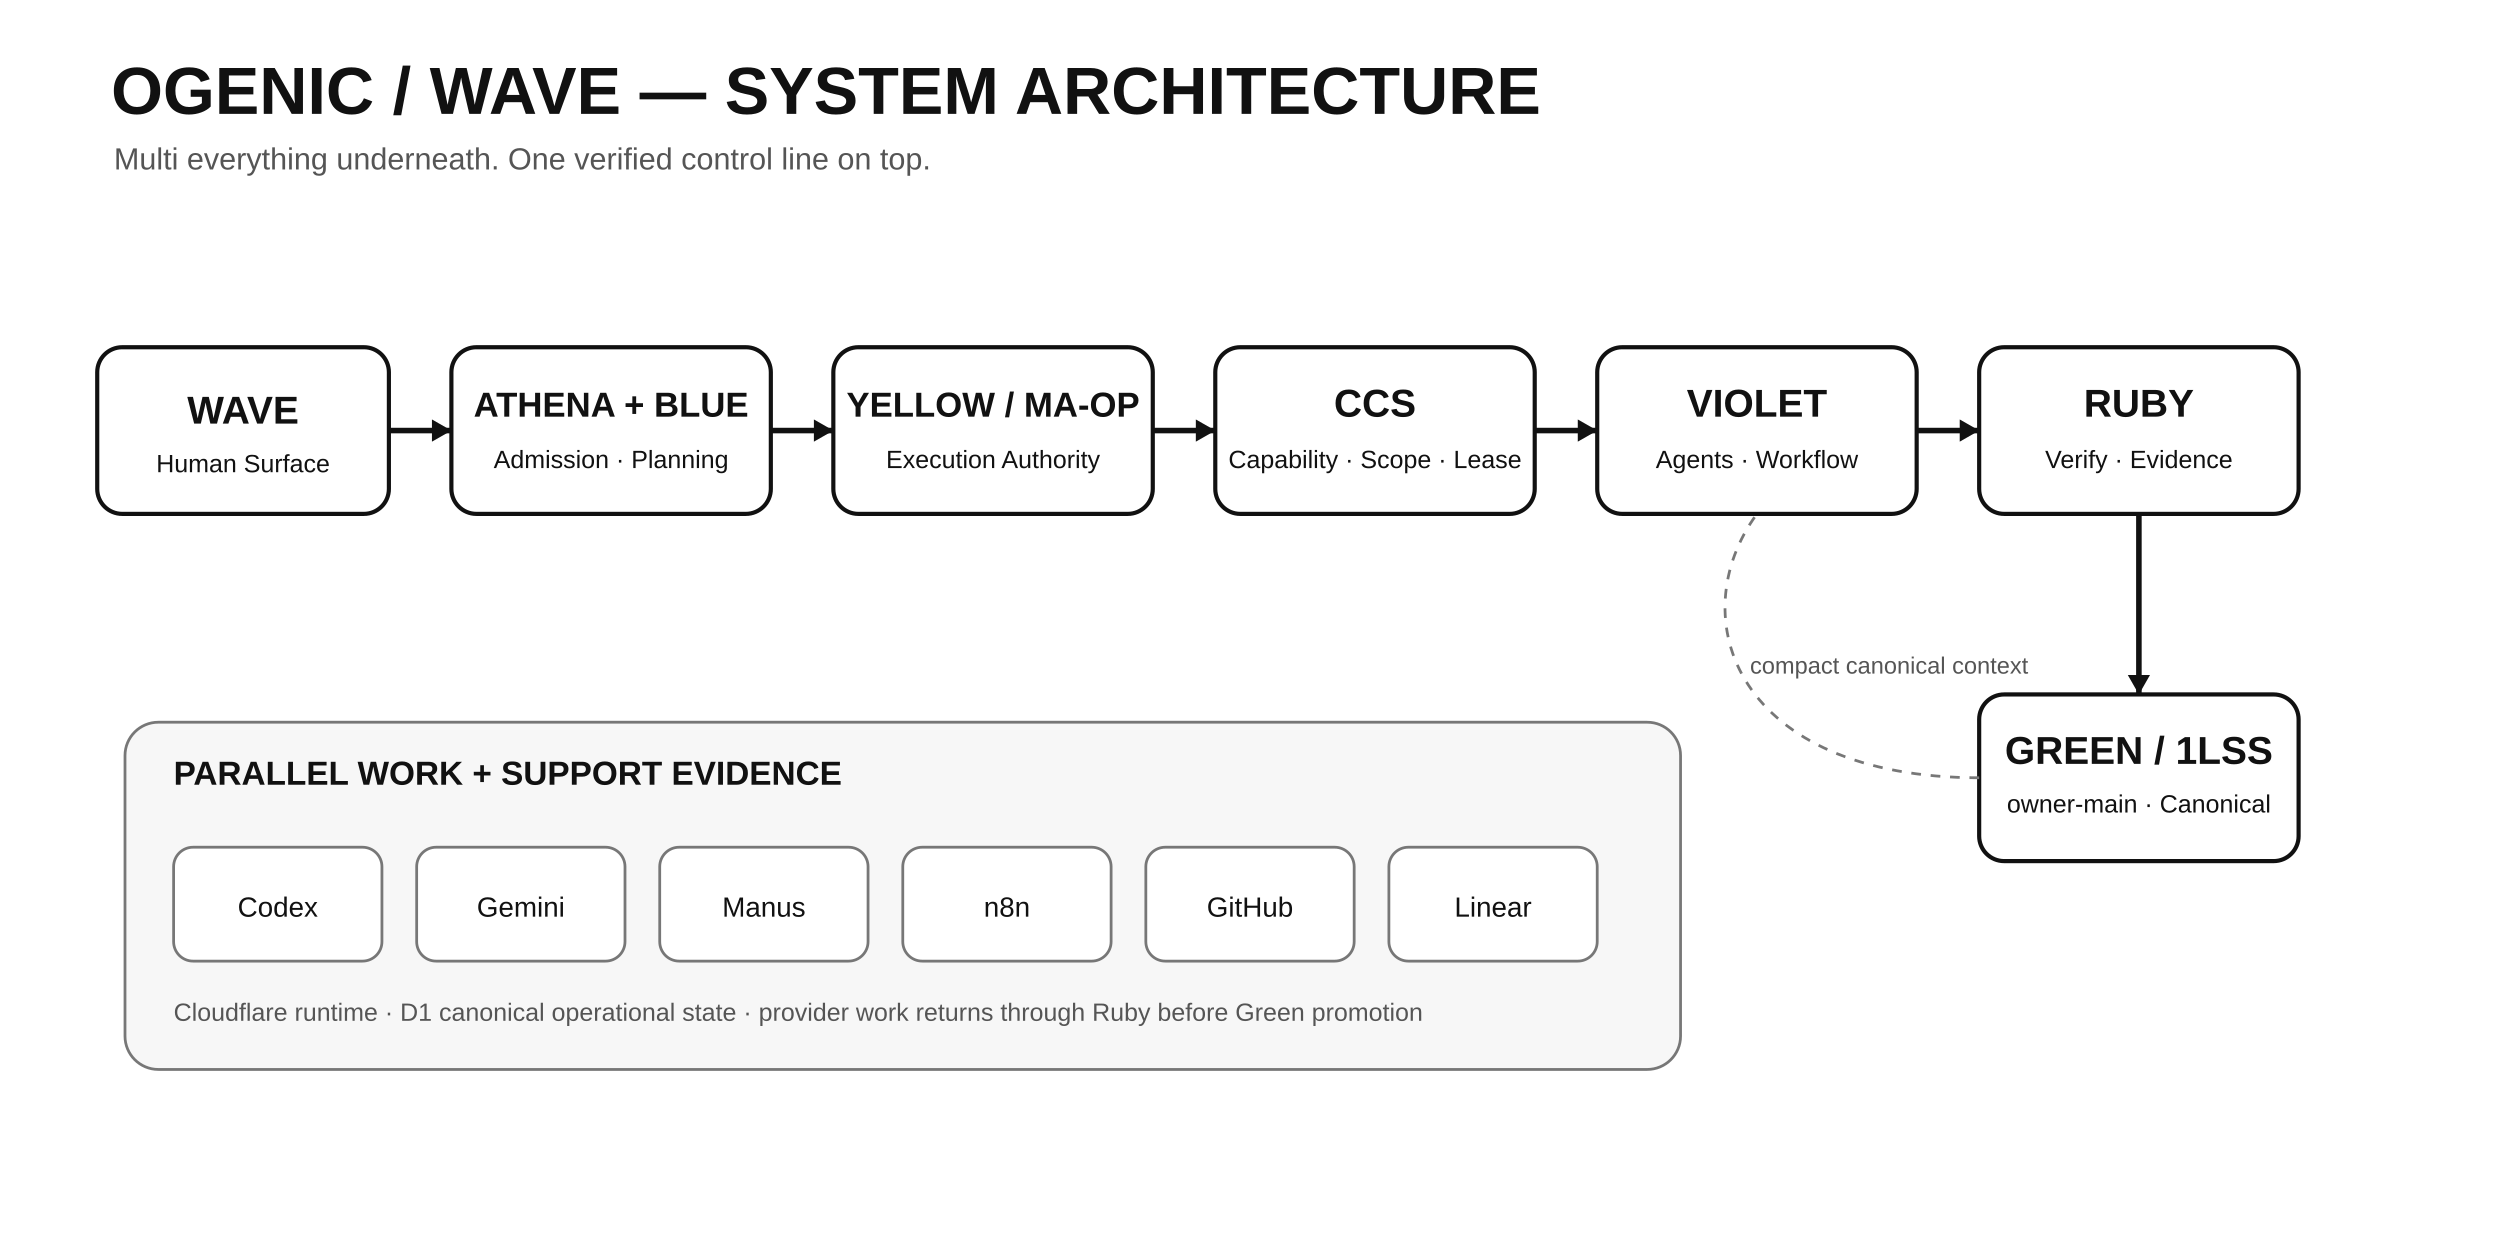
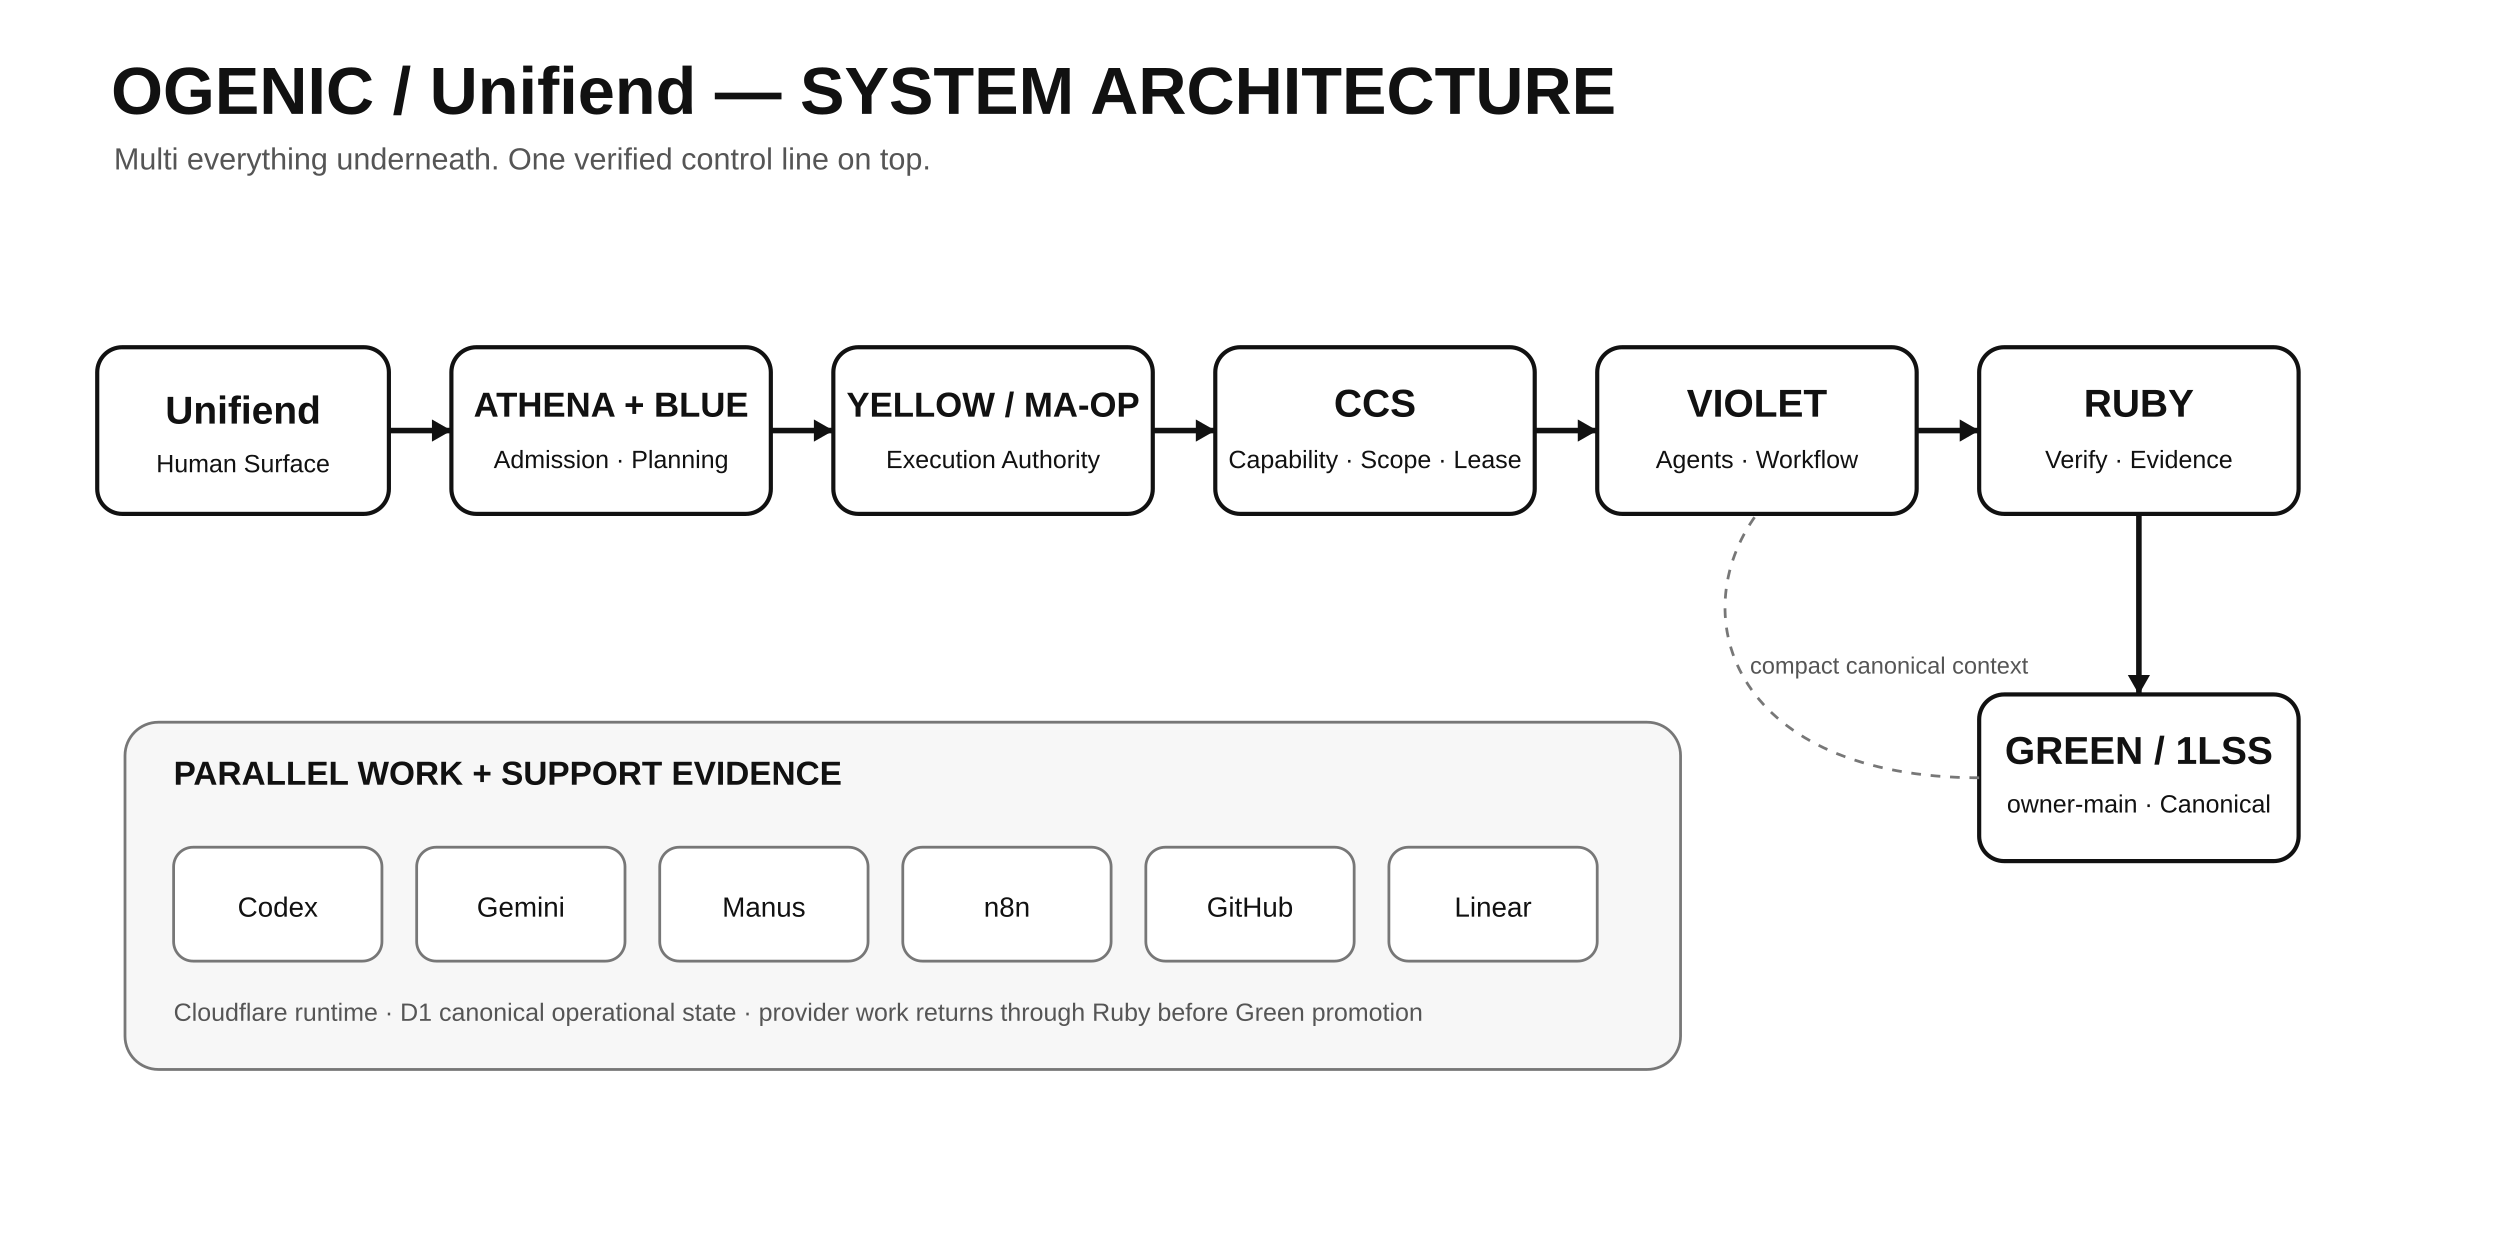
<svg xmlns="http://www.w3.org/2000/svg" width="1800" height="900" viewBox="0 0 1800 900" role="img" aria-labelledby="title desc">
  <rect width="1800" height="900" fill="#fff" />
-   <text x="80" y="82" font-family="Arial, sans-serif" font-size="48" font-weight="700" fill="#111">OGENIC / WAVE — SYSTEM ARCHITECTURE</text>
+   <text x="80" y="82" font-family="Arial, sans-serif" font-size="48" font-weight="700" fill="#111">OGENIC / Unifiend — SYSTEM ARCHITECTURE</text>
  <text x="82" y="122" font-family="Arial, sans-serif" font-size="22" fill="#555">Multi everything underneath. One verified control line on top.</text>
  <g font-family="Arial, sans-serif" fill="#111" text-anchor="middle">
    <g stroke="#111" stroke-width="3" fill="#fff">
      <rect x="70" y="250" width="210" height="120" rx="18" />
      <rect x="325" y="250" width="230" height="120" rx="18" />
      <rect x="600" y="250" width="230" height="120" rx="18" />
      <rect x="875" y="250" width="230" height="120" rx="18" />
      <rect x="1150" y="250" width="230" height="120" rx="18" />
      <rect x="1425" y="250" width="230" height="120" rx="18" />
      <rect x="1425" y="500" width="230" height="120" rx="18" />
    </g>
-     <text x="175" y="305" font-size="28" font-weight="700">WAVE</text>
+     <text x="175" y="305" font-size="28" font-weight="700">Unifiend</text>
    <text x="175" y="340" font-size="18">Human Surface</text>
    <text x="440" y="300" font-size="25" font-weight="700">ATHENA + BLUE</text>
    <text x="440" y="337" font-size="18">Admission · Planning</text>
    <text x="715" y="300" font-size="25" font-weight="700">YELLOW / MA-OP</text>
    <text x="715" y="337" font-size="18">Execution Authority</text>
    <text x="990" y="300" font-size="28" font-weight="700">CCS</text>
    <text x="990" y="337" font-size="18">Capability · Scope · Lease</text>
    <text x="1265" y="300" font-size="28" font-weight="700">VIOLET</text>
    <text x="1265" y="337" font-size="18">Agents · Workflow</text>
    <text x="1540" y="300" font-size="28" font-weight="700">RUBY</text>
    <text x="1540" y="337" font-size="18">Verify · Evidence</text>
    <text x="1540" y="550" font-size="28" font-weight="700">GREEN / 1LSS</text>
    <text x="1540" y="585" font-size="18">owner-main · Canonical</text>
  </g>
  <g stroke="#111" stroke-width="4" fill="none">
    <path d="M280 310 H325" />
    <path d="M555 310 H600" />
    <path d="M830 310 H875" />
    <path d="M1105 310 H1150" />
    <path d="M1380 310 H1425" />
    <path d="M1540 370 V500" />
  </g>
  <g fill="#111">
    <polygon points="325,310 311,302 311,318" />
    <polygon points="600,310 586,302 586,318" />
    <polygon points="875,310 861,302 861,318" />
    <polygon points="1150,310 1136,302 1136,318" />
    <polygon points="1425,310 1411,302 1411,318" />
    <polygon points="1540,500 1532,486 1548,486" />
  </g>
  <g font-family="Arial, sans-serif">
    <rect x="90" y="520" width="1120" height="250" rx="24" fill="#f7f7f7" stroke="#777" stroke-width="2" />
    <text x="125" y="565" font-size="24" font-weight="700" fill="#111">PARALLEL WORK + SUPPORT EVIDENCE</text>
    <g fill="#fff" stroke="#777" stroke-width="2">
      <rect x="125" y="610" width="150" height="82" rx="14" />
      <rect x="300" y="610" width="150" height="82" rx="14" />
      <rect x="475" y="610" width="150" height="82" rx="14" />
      <rect x="650" y="610" width="150" height="82" rx="14" />
      <rect x="825" y="610" width="150" height="82" rx="14" />
      <rect x="1000" y="610" width="150" height="82" rx="14" />
    </g>
    <g fill="#111" font-size="20" text-anchor="middle">
      <text x="200" y="660">Codex</text>
      <text x="375" y="660">Gemini</text>
      <text x="550" y="660">Manus</text>
      <text x="725" y="660">n8n</text>
      <text x="900" y="660">GitHub</text>
      <text x="1075" y="660">Linear</text>
    </g>
    <text x="125" y="735" font-size="18" fill="#555">Cloudflare runtime · D1 canonical operational state · provider work returns through Ruby before Green promotion</text>
  </g>
  <path d="M1425 560 C1250 560 1210 445 1265 370" stroke="#777" stroke-width="2" stroke-dasharray="7 7" fill="none" />
  <text x="1260" y="485" font-family="Arial, sans-serif" font-size="17" fill="#555">compact canonical context</text>
</svg>
